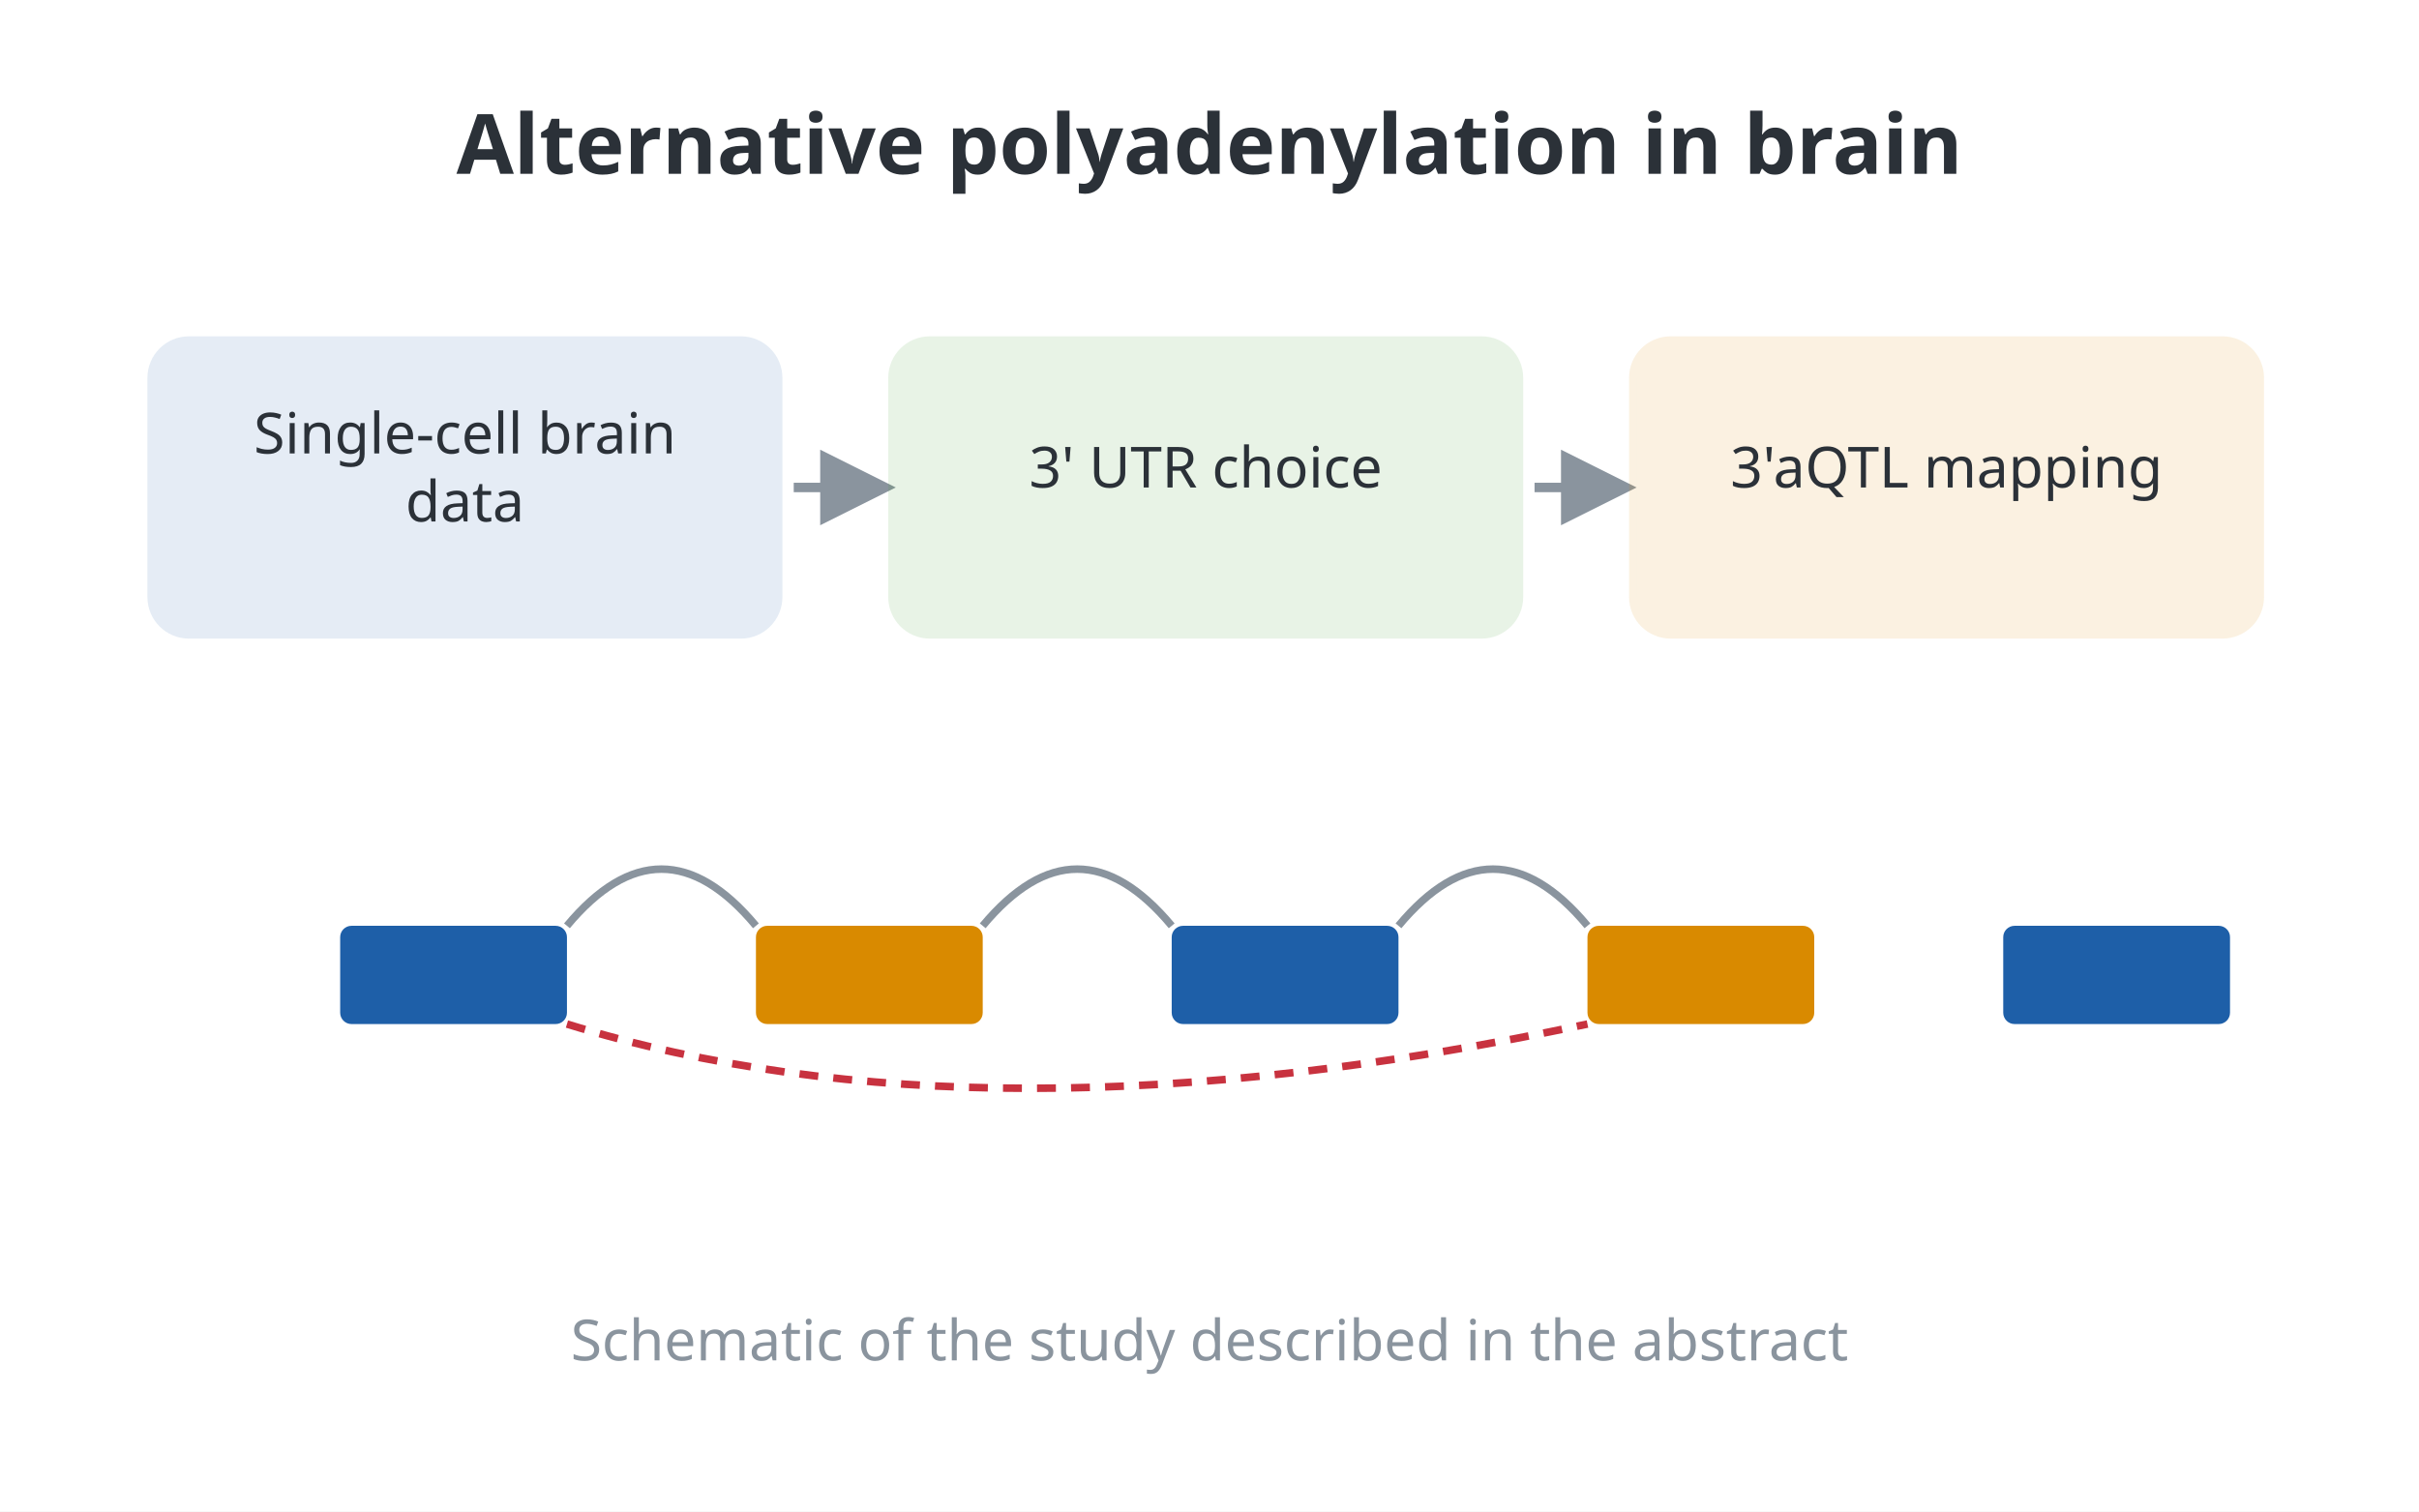
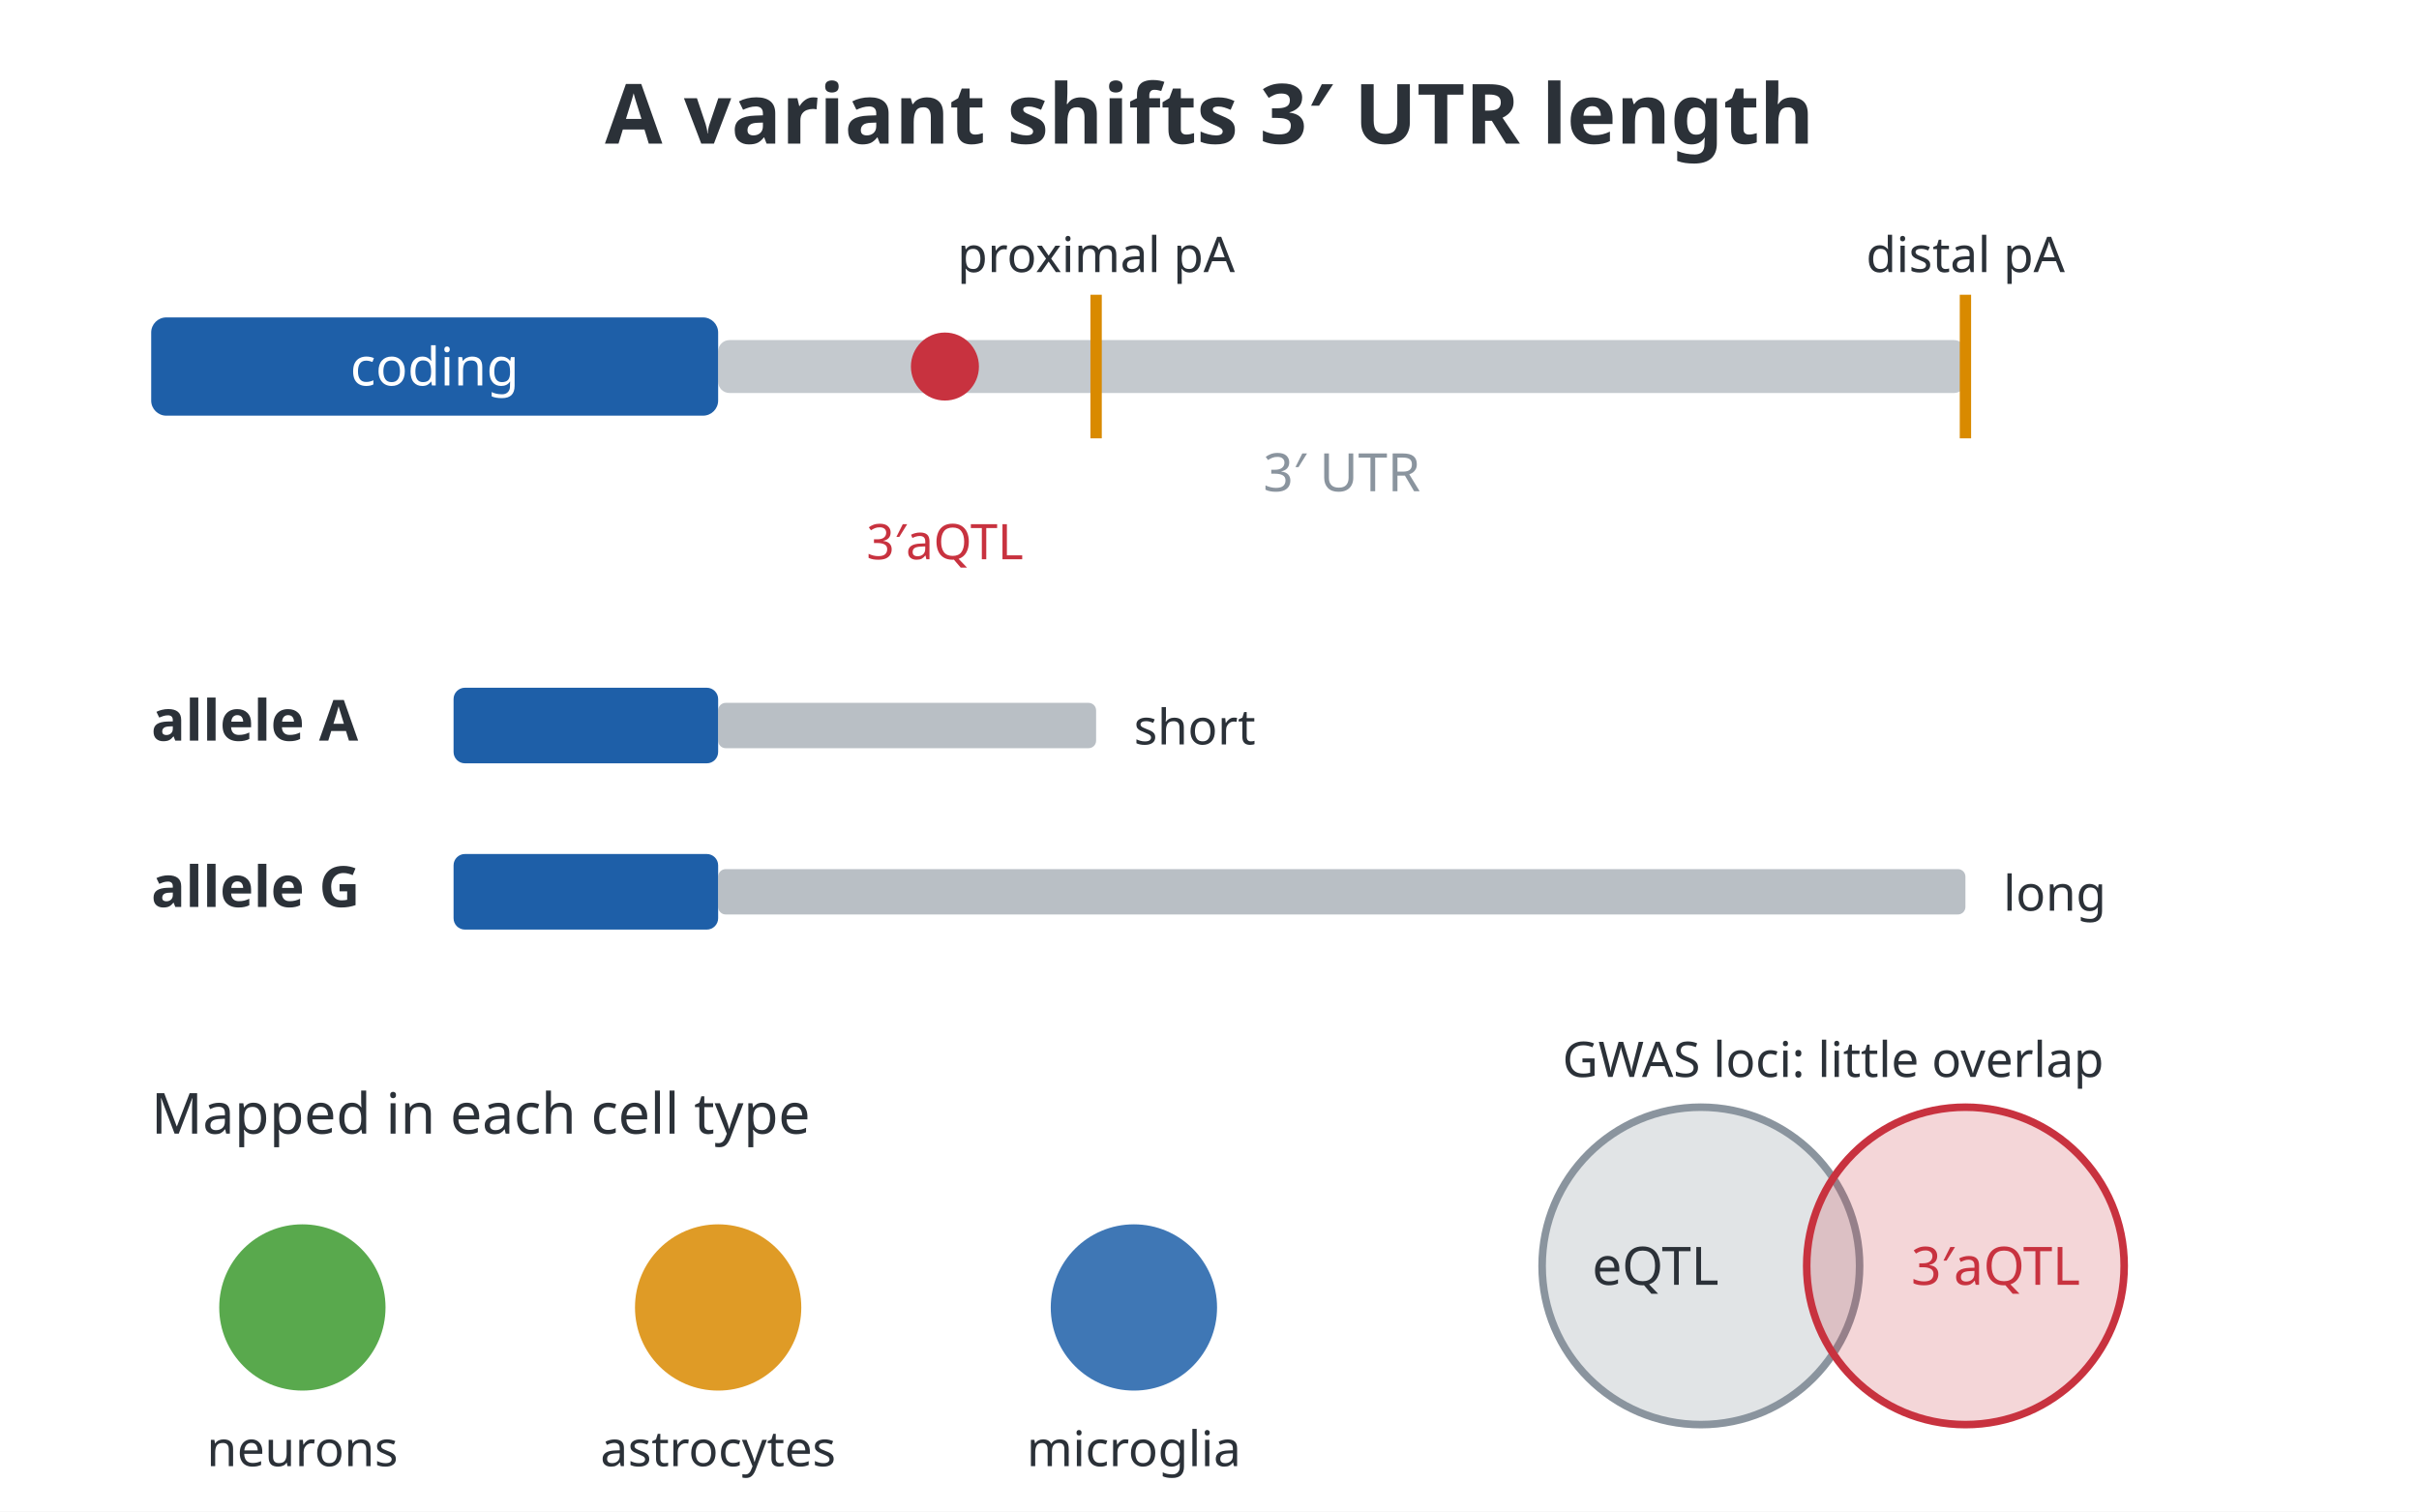
<svg xmlns="http://www.w3.org/2000/svg" viewBox="0 0 640 400" font-family="Noto Sans, Arial, sans-serif">
-   <defs>
-     <marker id="a" markerWidth="8" markerHeight="8" refX="6" refY="4" orient="auto">
-       <path d="M0 0 L8 4 L0 8z" fill="#8A949E" />
-     </marker>
-   </defs>
-   <rect width="640" height="400" fill="#ffffff" />
-   <text x="320" y="46" text-anchor="middle" font-size="22" font-weight="bold" fill="#2B3138">Alternative polyadenylation in brain</text>
-   <rect x="40" y="90" width="166" height="78" rx="10" fill="#1E5FA8" opacity="0.12" stroke="#1E5FA8" stroke-width="2" />
-   <text x="123.0" y="120" text-anchor="middle" font-size="15" fill="#2B3138">Single-cell brain</text>
-   <text x="123.0" y="138" text-anchor="middle" font-size="15" fill="#2B3138">data</text>
-   <line x1="210" y1="129" x2="232" y2="129" stroke="#8A949E" stroke-width="2.5" marker-end="url(#a)" />
-   <rect x="236" y="90" width="166" height="78" rx="10" fill="#3C9A2E" opacity="0.12" stroke="#3C9A2E" stroke-width="2" />
-   <text x="319.0" y="129" text-anchor="middle" font-size="15" fill="#2B3138">3' UTR choice</text>
-   <line x1="406" y1="129" x2="428" y2="129" stroke="#8A949E" stroke-width="2.5" marker-end="url(#a)" />
-   <rect x="432" y="90" width="166" height="78" rx="10" fill="#D98A00" opacity="0.12" stroke="#D98A00" stroke-width="2" />
-   <text x="515.0" y="129" text-anchor="middle" font-size="15" fill="#2B3138">3'aQTL mapping</text>
-   <rect x="90" y="245" width="60" height="26" rx="3" fill="#1E5FA8" />
-   <rect x="200" y="245" width="60" height="26" rx="3" fill="#D98A00" />
-   <rect x="310" y="245" width="60" height="26" rx="3" fill="#1E5FA8" />
-   <rect x="420" y="245" width="60" height="26" rx="3" fill="#D98A00" />
-   <rect x="530" y="245" width="60" height="26" rx="3" fill="#1E5FA8" />
-   <path d="M150 245 Q175.0 215 200 245" fill="none" stroke="#8A949E" stroke-width="2" />
-   <path d="M260 245 Q285.0 215 310 245" fill="none" stroke="#8A949E" stroke-width="2" />
-   <path d="M370 245 Q395.0 215 420 245" fill="none" stroke="#8A949E" stroke-width="2" />
-   <path d="M150 271 Q 260 305 420 271" fill="none" stroke="#C8323F" stroke-width="2" stroke-dasharray="5 4" />
-   <text x="320" y="360" text-anchor="middle" font-size="15" fill="#8A949E">Schematic of the study described in the abstract</text>
+   <rect width="640" height="400" fill="#fff" />
+   <text x="320" y="38" text-anchor="middle" font-size="22" font-weight="700" fill="#2B3138">A variant shifts 3′ UTR length</text>
+   <rect x="40" y="84" width="150" height="26" rx="4" fill="#1E5FA8" />
+   <text x="115" y="102" text-anchor="middle" font-size="14" fill="#fff">coding</text>
+   <rect x="190" y="90" width="330" height="14" rx="3" fill="#8A949E" fill-opacity="0.5" />
+   <text x="355" y="130" text-anchor="middle" font-size="14" fill="#8A949E">3′ UTR</text>
+   <g font-size="13" fill="#2B3138" text-anchor="middle">
+     <line x1="290" y1="78" x2="290" y2="116" stroke="#D98A00" stroke-width="3" />
+     <text x="290" y="72">proximal pA</text>
+     <line x1="520" y1="78" x2="520" y2="116" stroke="#D98A00" stroke-width="3" />
+     <text x="520" y="72">distal pA</text>
+   </g>
+   <circle cx="250" cy="97" r="9" fill="#C8323F" />
+   <text x="250" y="148" text-anchor="middle" font-size="13" fill="#C8323F">3′aQTL</text>
+   <text x="40" y="196" font-size="15" fill="#2B3138" font-weight="700">allele A</text>
+   <rect x="120" y="182" width="70" height="20" rx="3" fill="#1E5FA8" />
+   <rect x="190" y="186" width="100" height="12" rx="2" fill="#8A949E" fill-opacity="0.6" />
+   <text x="300" y="197" font-size="13" fill="#2B3138">short</text>
+   <text x="40" y="240" font-size="15" fill="#2B3138" font-weight="700">allele G</text>
+   <rect x="120" y="226" width="70" height="20" rx="3" fill="#1E5FA8" />
+   <rect x="190" y="230" width="330" height="12" rx="2" fill="#8A949E" fill-opacity="0.6" />
+   <text x="530" y="241" font-size="13" fill="#2B3138">long</text>
+   <text x="40" y="300" font-size="15" fill="#2B3138">Mapped in each cell type</text>
+   <g font-size="13" fill="#2B3138" text-anchor="middle">
+     <circle cx="80" cy="346" r="22" fill="#3C9A2E" fill-opacity="0.85" />
+     <text x="80" y="388">neurons</text>
+     <circle cx="190" cy="346" r="22" fill="#D98A00" fill-opacity="0.85" />
+     <text x="190" y="388">astrocytes</text>
+     <circle cx="300" cy="346" r="22" fill="#1E5FA8" fill-opacity="0.85" />
+     <text x="300" y="388">microglia</text>
+   </g>
+   <circle cx="450" cy="335" r="42" fill="#8A949E" fill-opacity="0.25" stroke="#8A949E" stroke-width="2" />
+   <circle cx="520" cy="335" r="42" fill="#C8323F" fill-opacity="0.2" stroke="#C8323F" stroke-width="2" />
+   <text x="438" y="340" text-anchor="middle" font-size="14" fill="#2B3138">eQTL</text>
+   <text x="528" y="340" text-anchor="middle" font-size="14" fill="#C8323F">3′aQTL</text>
+   <text x="485" y="285" text-anchor="middle" font-size="13" fill="#2B3138">GWAS loci: little overlap</text>
</svg>
